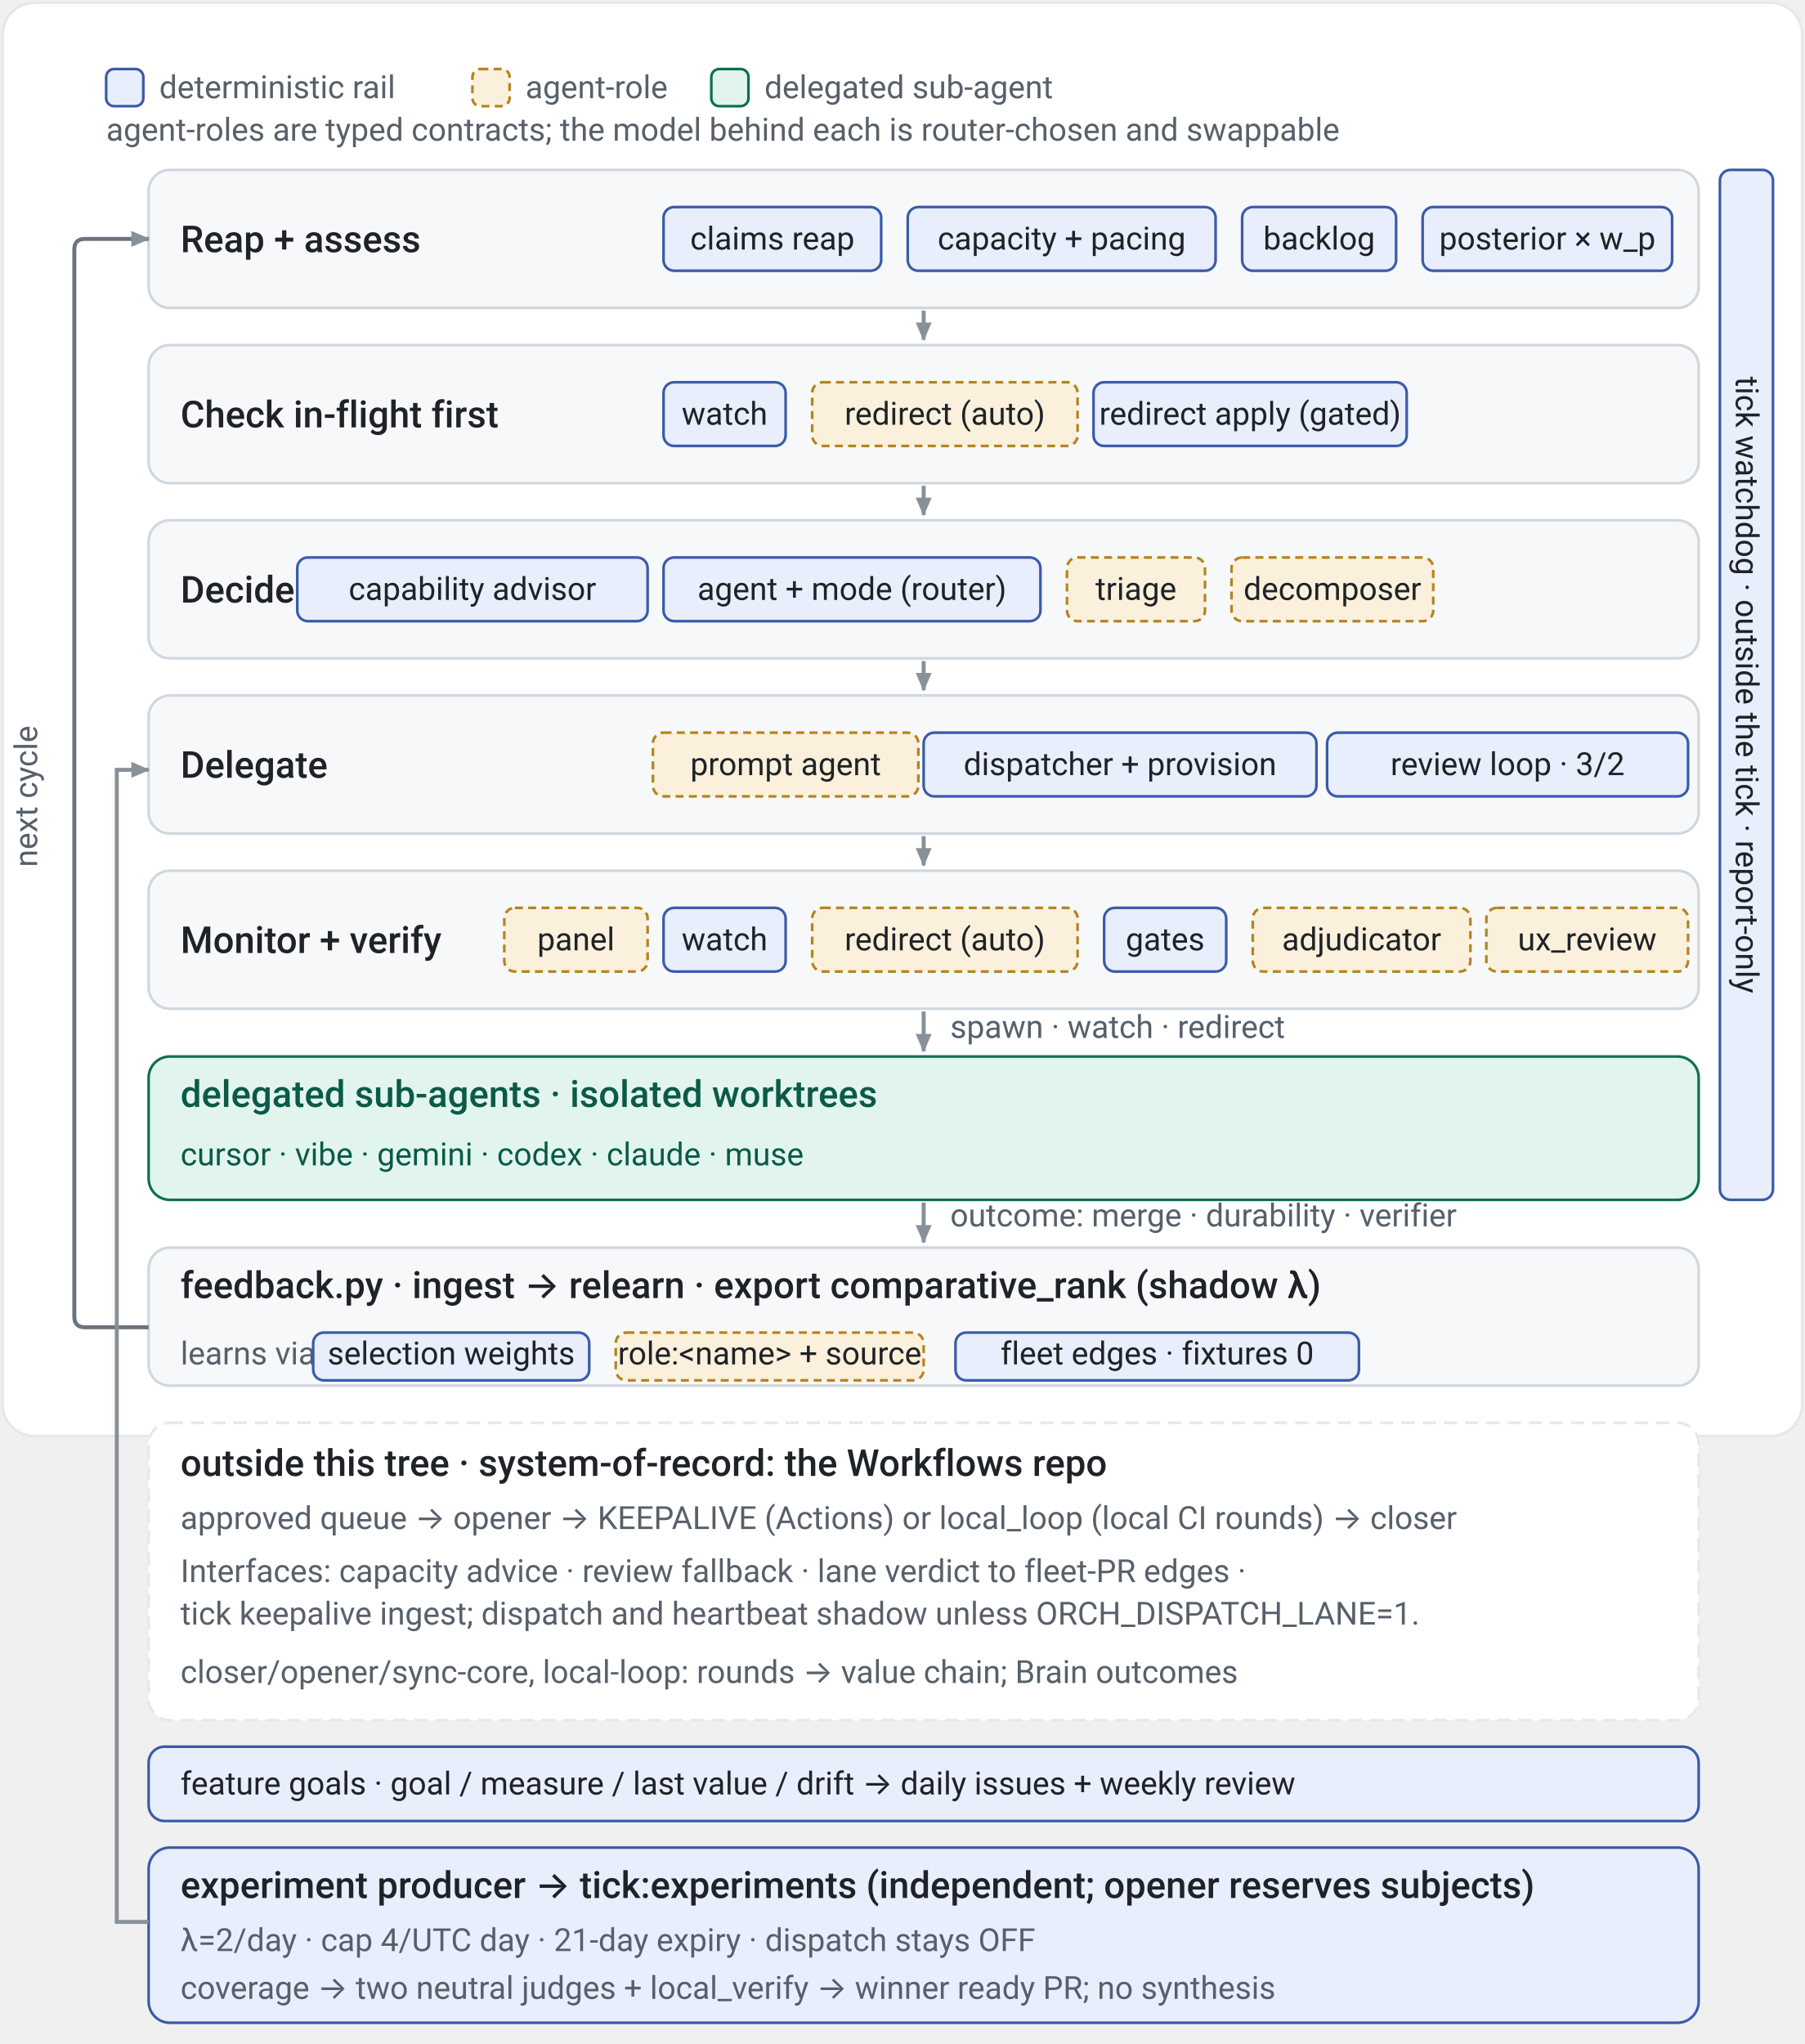
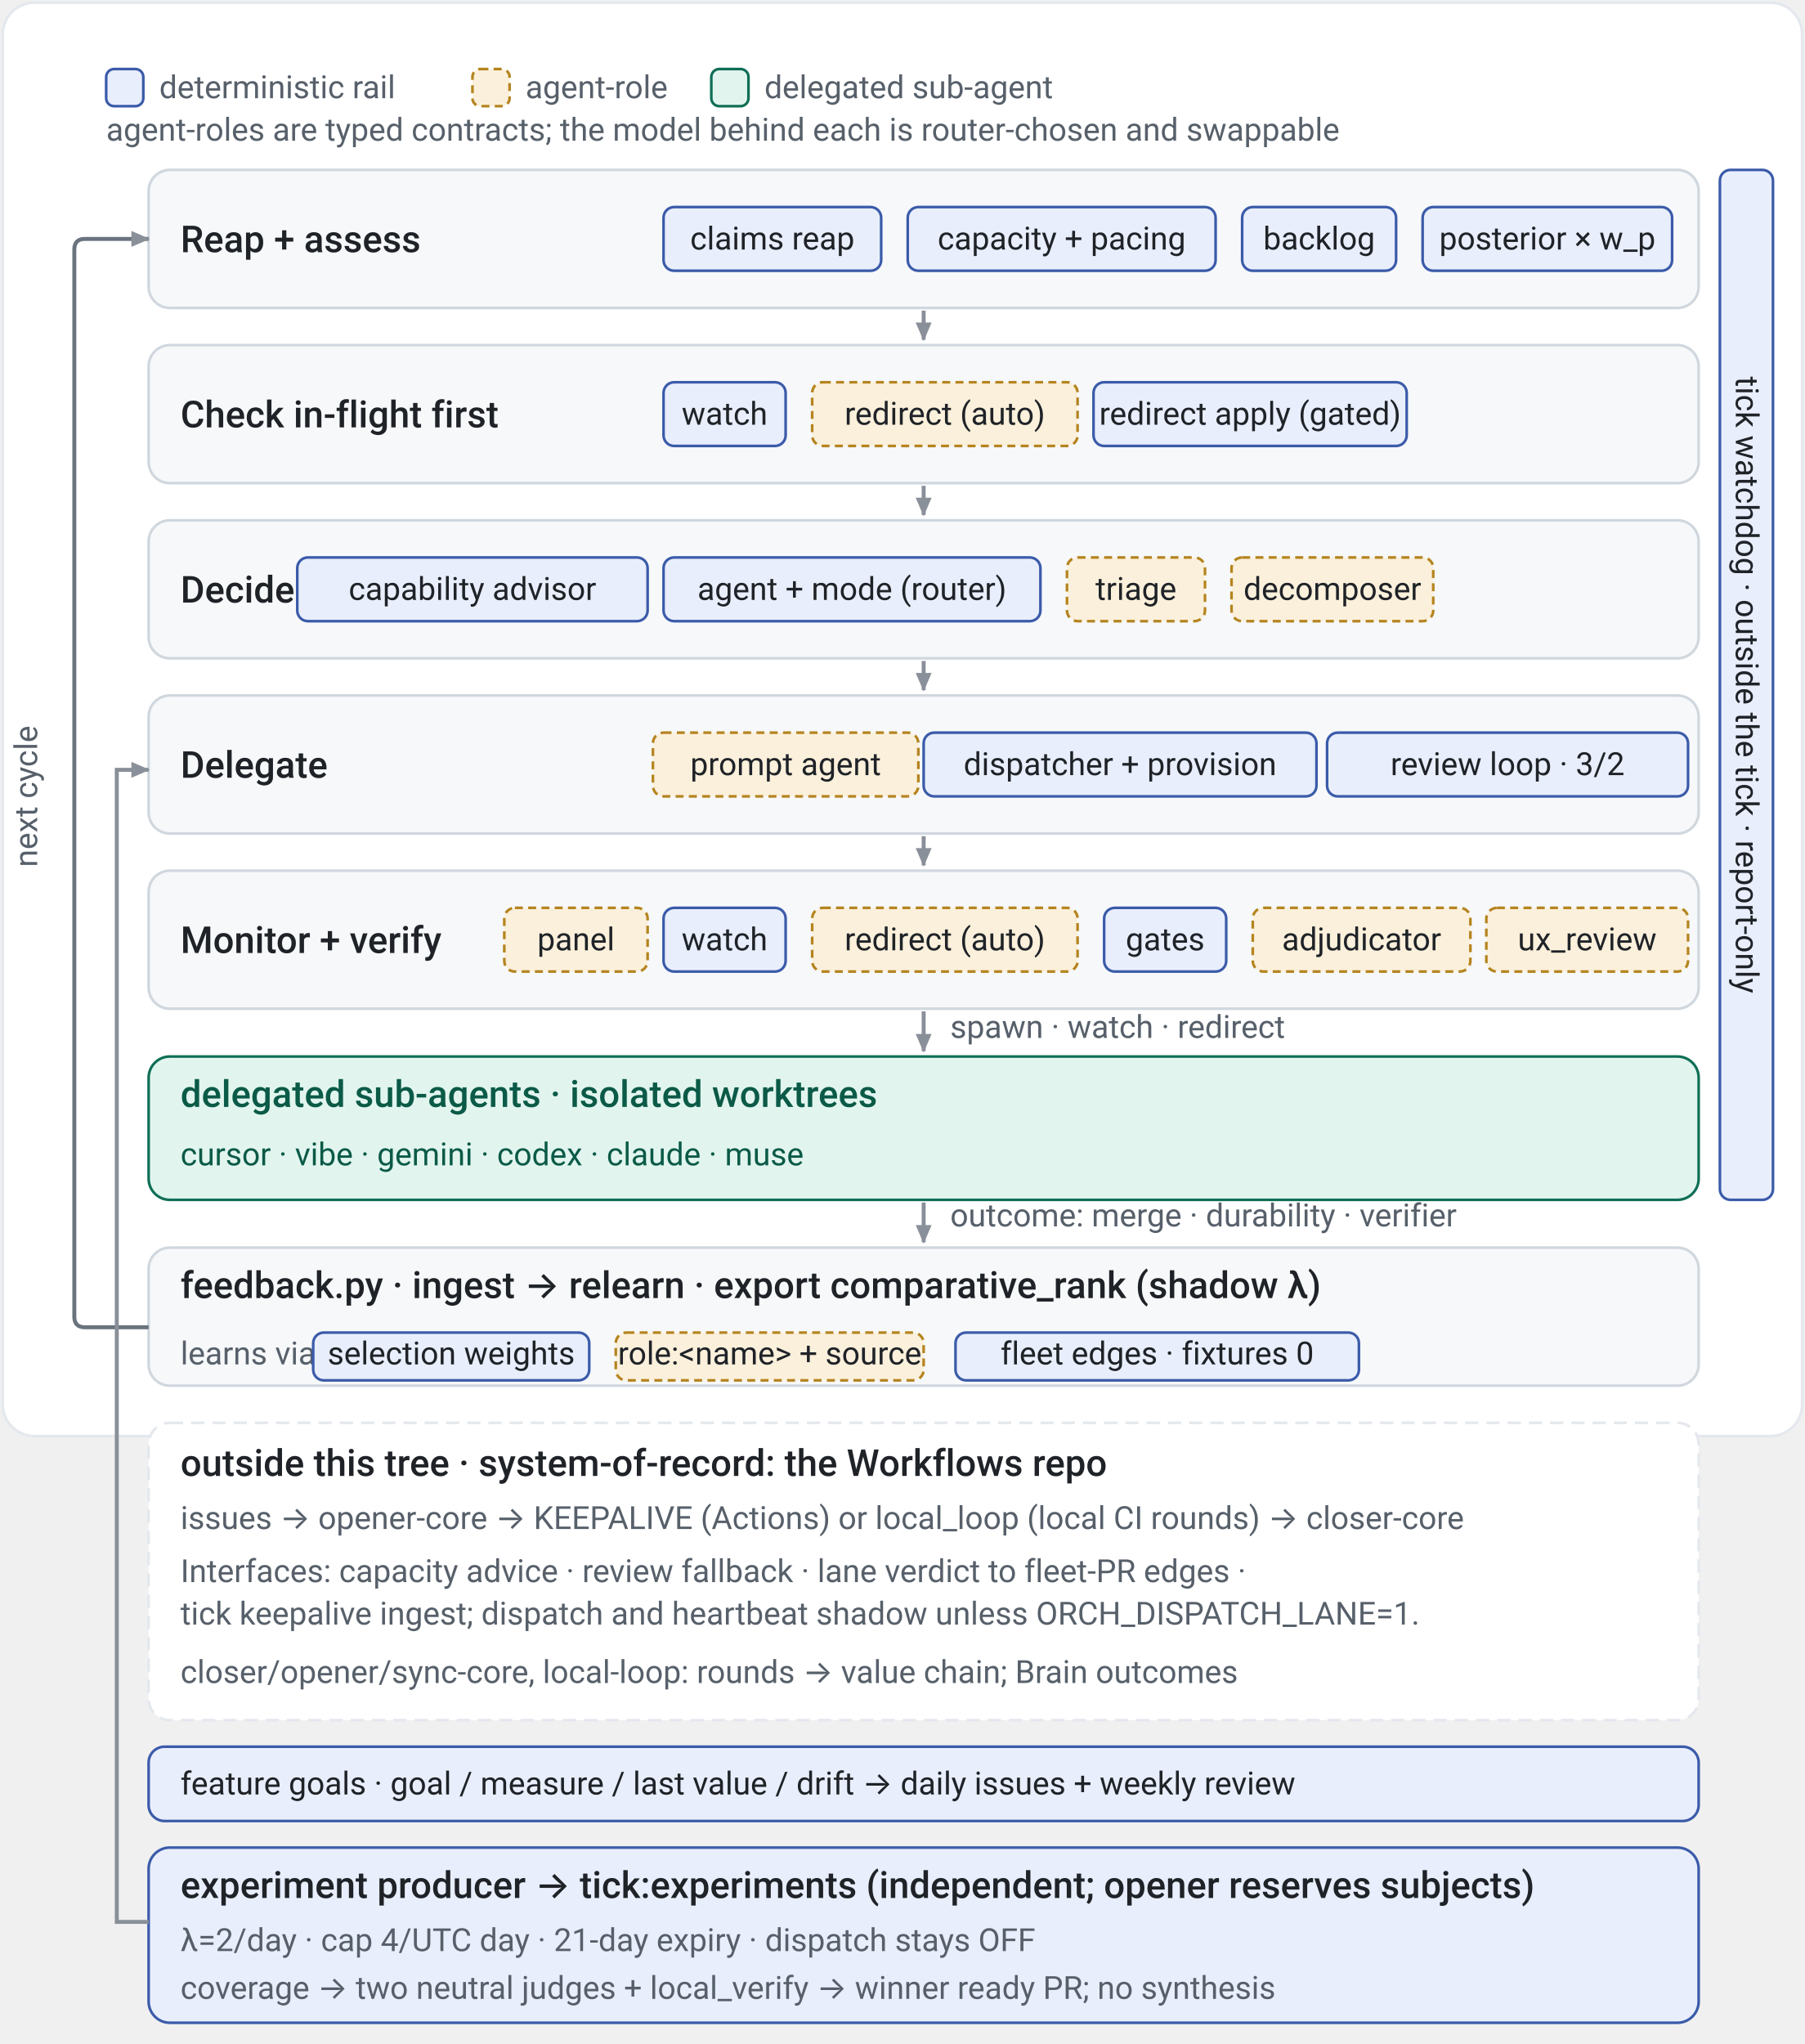
<svg xmlns="http://www.w3.org/2000/svg" width="680" viewBox="0 0 680 770" role="img">
  <style>
  .bg{fill:#ffffff;stroke:#e4e8ee;}
  .t,.th,.subhead{font:500 14px ui-sans-serif,system-ui,-apple-system,"Segoe UI",Roboto,sans-serif;fill:#1f2328;}
  .subhead{fill:#0b5a47;}
  .ts{font:400 12px ui-sans-serif,system-ui,-apple-system,"Segoe UI",Roboto,sans-serif;fill:#57606a;}
  .ct{font:400 12px ui-sans-serif,system-ui,-apple-system,"Segoe UI",Roboto,sans-serif;fill:#1f2328;}
  .ctsub{font:400 12px ui-sans-serif,system-ui,-apple-system,"Segoe UI",Roboto,sans-serif;fill:#0b5a47;}
  .stage{fill:#f6f8fa;stroke:#d0d7de;}
  .rail{fill:#e8eefb;stroke:#3b5ba9;}
  .role{fill:#fbf0db;stroke:#b5841f;stroke-dasharray:3 2;}
  .sub{fill:#e1f5ee;stroke:#0f6e56;}
  .arrow{stroke:#8a9099;stroke-width:1.5;fill:none;}
  .return{stroke:#6a737d;stroke-width:1.5;fill:none;}
</style>
  <defs>
    <marker id="ah" markerWidth="9" markerHeight="9" refX="6.5" refY="3" orient="auto" markerUnits="userSpaceOnUse">
      <path d="M0,0 L7,3 L0,6 Z" fill="#8a9099" />
    </marker>
  </defs>
  <rect class="bg" x="1" y="1" width="678" height="540" rx="12" />
  <rect class="rail" x="40" y="26" width="14" height="14" rx="3" />
  <text class="ts" x="60" y="37">deterministic rail</text>
  <rect class="role" x="178" y="26" width="14" height="14" rx="3" />
  <text class="ts" x="198" y="37">agent-role</text>
  <rect class="sub" x="268" y="26" width="14" height="14" rx="3" />
  <text class="ts" x="288" y="37">delegated sub-agent</text>
  <text class="ts" x="40" y="53">agent-roles are typed contracts; the model behind each is router-chosen and swappable</text>
  <rect class="stage" x="56" y="64" width="584" height="52" rx="8" />
  <text class="th" x="68" y="95">Reap + assess</text>
  <rect class="rail" x="250" y="78" width="82" height="24" rx="4" />
  <text class="ct" x="291" y="94" text-anchor="middle">claims reap</text>
  <rect class="rail" x="342" y="78" width="116" height="24" rx="4" />
  <text class="ct" x="400" y="94" text-anchor="middle">capacity + pacing</text>
  <rect class="rail" x="468" y="78" width="58" height="24" rx="4" />
  <text class="ct" x="497" y="94" text-anchor="middle">backlog</text>
  <rect class="rail" x="536" y="78" width="94" height="24" rx="4" />
  <text class="ct" x="583" y="94" text-anchor="middle">posterior × w_p</text>
  <rect class="stage" x="56" y="130" width="584" height="52" rx="8" />
  <text class="th" x="68" y="161">Check in-flight first</text>
  <rect class="rail" x="250" y="144" width="46" height="24" rx="4" />
  <text class="ct" x="273" y="160" text-anchor="middle">watch</text>
  <rect class="role" x="306" y="144" width="100" height="24" rx="4" />
  <text class="ct" x="356" y="160" text-anchor="middle">redirect (auto)</text>
  <rect class="rail" x="412" y="144" width="118" height="24" rx="4" />
  <text class="ct" x="471" y="160" text-anchor="middle">redirect apply (gated)</text>
  <g />
  <rect class="stage" x="56" y="196" width="584" height="52" rx="8" />
  <text class="th" x="68" y="227">Decide</text>
  <rect class="rail" x="112" y="210" width="132" height="24" rx="4" />
  <text class="ct" x="178" y="226" text-anchor="middle">capability advisor</text>
  <rect class="rail" x="250" y="210" width="142" height="24" rx="4" />
  <text class="ct" x="321" y="226" text-anchor="middle">agent + mode (router)</text>
  <rect class="role" x="402" y="210" width="52" height="24" rx="4" />
  <text class="ct" x="428" y="226" text-anchor="middle">triage</text>
  <rect class="role" x="464" y="210" width="76" height="24" rx="4" />
  <text class="ct" x="502" y="226" text-anchor="middle">decomposer</text>
  <rect class="stage" x="56" y="262" width="584" height="52" rx="8" />
  <text class="th" x="68" y="293">Delegate</text>
  <rect class="role" x="246" y="276" width="100" height="24" rx="4" />
  <text class="ct" x="296" y="292" text-anchor="middle">prompt agent</text>
  <rect class="rail" x="348" y="276" width="148" height="24" rx="4" />
  <text class="ct" x="422" y="292" text-anchor="middle">dispatcher + provision</text>
  <rect class="rail" x="500" y="276" width="136" height="24" rx="4" />
  <text class="ct" x="568" y="292" text-anchor="middle">review loop · 3/2</text>
  <g />
  <rect class="stage" x="56" y="328" width="584" height="52" rx="8" />
  <text class="th" x="68" y="359">Monitor + verify</text>
  <rect class="rail" x="250" y="342" width="46" height="24" rx="4" />
  <text class="ct" x="273" y="358" text-anchor="middle">watch</text>
  <rect class="role" x="306" y="342" width="100" height="24" rx="4" />
  <text class="ct" x="356" y="358" text-anchor="middle">redirect (auto)</text>
  <rect class="rail" x="416" y="342" width="46" height="24" rx="4" />
  <text class="ct" x="439" y="358" text-anchor="middle">gates</text>
  <rect class="role" x="472" y="342" width="82" height="24" rx="4" />
  <text class="ct" x="513" y="358" text-anchor="middle">adjudicator</text>
  <rect class="role" x="560" y="342" width="76" height="24" rx="4" />
  <text class="ct" x="598" y="358" text-anchor="middle">ux_review</text>
  <g>
    <rect class="role" x="190" y="342" width="54" height="24" rx="4" />
    <text class="ct" x="217" y="358" text-anchor="middle">panel</text>
  </g>
  <line class="arrow" x1="348" y1="117" x2="348" y2="128" marker-end="url(#ah)" />
  <line class="arrow" x1="348" y1="183" x2="348" y2="194" marker-end="url(#ah)" />
  <line class="arrow" x1="348" y1="249" x2="348" y2="260" marker-end="url(#ah)" />
  <line class="arrow" x1="348" y1="315" x2="348" y2="326" marker-end="url(#ah)" />
  <line class="arrow" x1="348" y1="381" x2="348" y2="396" marker-end="url(#ah)" />
  <text class="ts" x="358" y="391">spawn · watch · redirect</text>
  <rect class="sub" x="56" y="398" width="584" height="54" rx="8" />
  <text class="subhead" x="68" y="417">delegated sub-agents · isolated worktrees</text>
  <text class="ctsub" x="68" y="439">cursor · vibe · gemini · codex · claude · muse</text>
  <line class="arrow" x1="348" y1="453" x2="348" y2="468" marker-end="url(#ah)" />
  <text class="ts" x="358" y="462">outcome: merge · durability · verifier</text>
  <g id="comparative-routing-shadow">
</g>
  <rect class="stage" x="56" y="470" width="584" height="52" rx="8" />
  <text class="th" x="68" y="489">feedback.py · ingest → relearn · export comparative_rank (shadow λ)</text>
  <text class="ts" x="68" y="514">learns via outcomes:</text>
  <rect class="rail" x="118" y="502" width="104" height="18" rx="4" />
  <text class="ct" x="170" y="514" text-anchor="middle">selection weights</text>
  <rect class="role" x="232" y="502" width="116" height="18" rx="4" />
  <text class="ct" x="290" y="514" text-anchor="middle">role:&lt;name&gt; + source</text>
  <rect class="rail" x="360" y="502" width="152" height="18" rx="4" />
  <text class="ct" x="436" y="514" text-anchor="middle">fleet edges · fixtures 0</text>
  <path class="return" d="M56,500 L32,500 Q28,500 28,496 L28,94 Q28,90 32,90 L56,90" marker-end="url(#ah)" />
  <text class="ts" x="14" y="300" text-anchor="middle" transform="rotate(-90 14 300)">next cycle</text>
  <rect class="rail" x="648" y="64" width="20" height="388" rx="4" />
  <text class="ct" x="654" y="258" text-anchor="middle" transform="rotate(90 654 258)">tick watchdog · outside the tick · report-only</text>
  <rect class="bg" x="56" y="536" width="584" height="112" rx="8" stroke-dasharray="5 3" />
  <text class="th" x="68" y="556">outside this tree · system-of-record: the Workflows repo</text>
-   <text class="ts" x="68" y="576">approved queue → opener → KEEPALIVE (Actions) or local_loop (local CI rounds) → closer</text>
+   <text class="ts" x="68" y="576">issues → opener-core → KEEPALIVE (Actions) or local_loop (local CI rounds) → closer-core</text>
  <text class="ts" x="68" y="596">Interfaces: capacity advice · review fallback · lane verdict to fleet-PR edges ·</text>
  <text class="ts" x="68" y="612">tick keepalive ingest; dispatch and heartbeat shadow unless ORCH_DISPATCH_LANE=1.</text>
  <text class="ts" x="68" y="634">closer/opener/sync-core, local-loop: rounds → value chain; Brain outcomes</text>
  <g id="feature-goals-feedback">
    <rect class="rail" x="56" y="658" width="584" height="28" rx="6" />
    <text class="ct" x="68" y="676">feature goals · goal / measure / last value / drift → daily issues + weekly review</text>
  </g>
  <rect class="rail" x="56" y="696" width="584" height="66" rx="8" />
  <text class="th" x="68" y="715">experiment producer → tick:experiments (independent; opener reserves subjects)</text>
  <text class="ts" x="68" y="735">λ=2/day · cap 4/UTC day · 21-day expiry · dispatch stays OFF</text>
  <text class="ts" x="68" y="753">coverage → two neutral judges + local_verify → winner ready PR; no synthesis</text>
  <path class="arrow" d="M56,724 L44,724 L44,290 L56,290" marker-end="url(#ah)" />
  <g id="native-handoff-contract" />
</svg>
